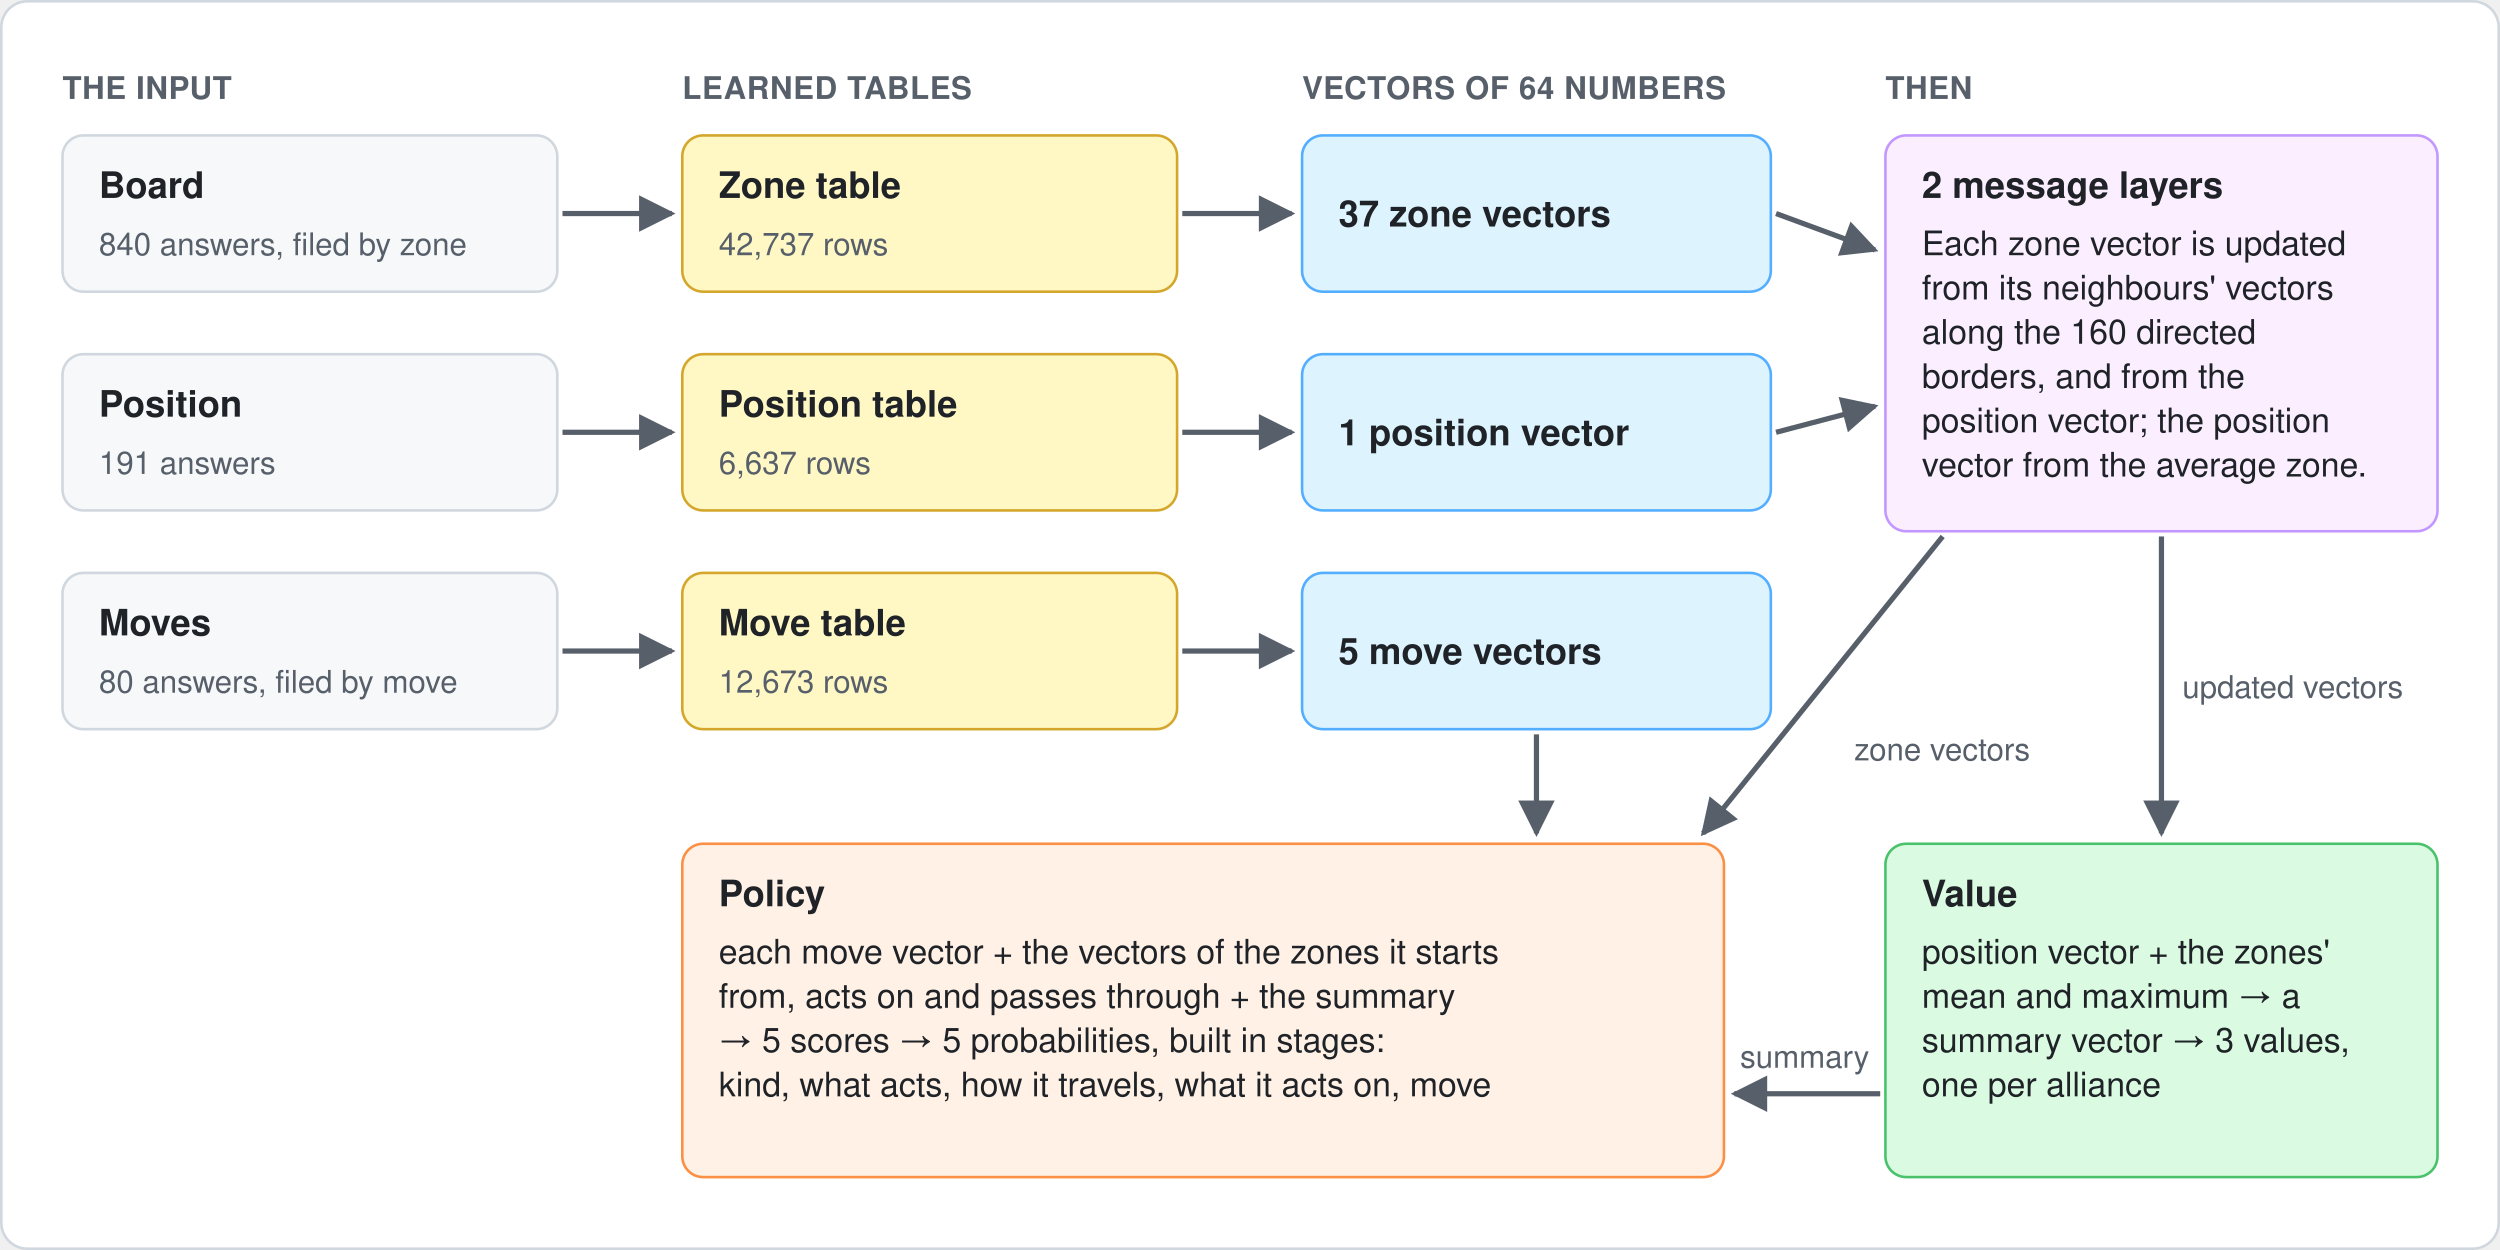
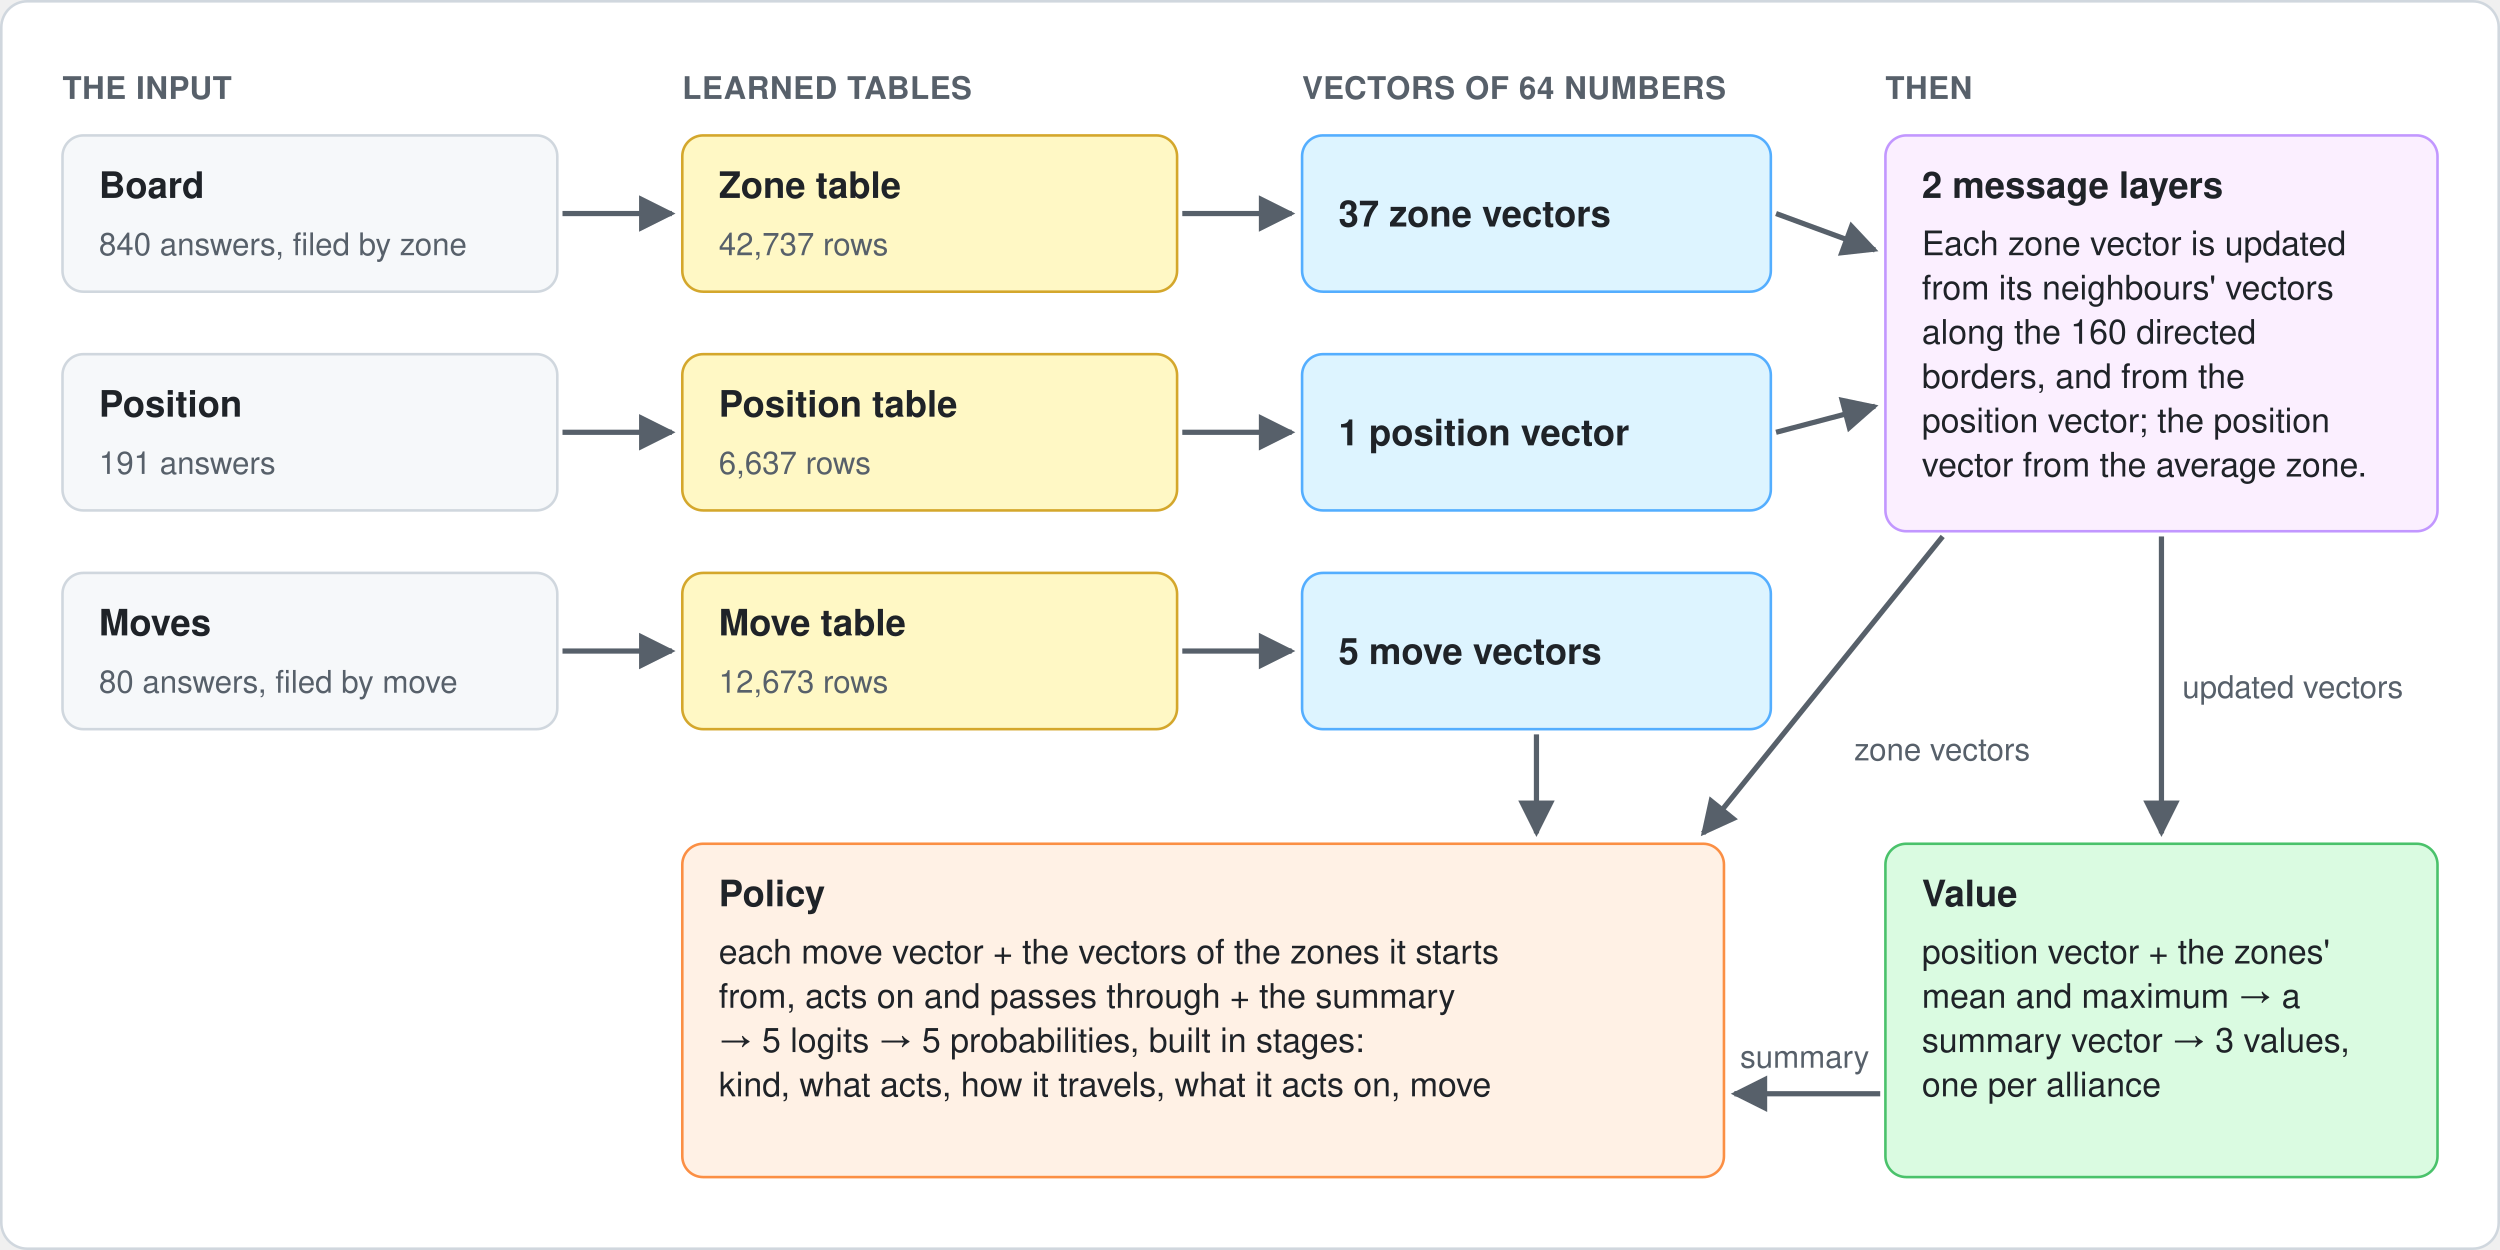
<svg xmlns="http://www.w3.org/2000/svg" width="960" height="480" viewBox="0 0 960 480" role="img" aria-labelledby="title desc">
  <defs>
    <marker id="arrow" viewBox="0 0 10 10" refX="9" refY="5" markerWidth="7" markerHeight="7" orient="auto-start-reverse">
      <path d="M 0 0 L 10 5 L 0 10 z" fill="#57606a" />
    </marker>
    <style>
      text { font-family: -apple-system, BlinkMacSystemFont, "Segoe UI", Helvetica, Arial, sans-serif; fill: #1f2328; }
      .col { font-size: 12px; fill: #57606a; font-weight: 600; letter-spacing: 0.02em; }
      .name { font-size: 14px; font-weight: 600; }
      .body { font-size: 13px; }
      .small { font-size: 12px; fill: #57606a; }
      .label { font-size: 12px; fill: #57606a; }
    </style>
  </defs>
  <rect x="0.5" y="0.5" width="959" height="479" rx="10" fill="#ffffff" stroke="#d0d7de" />
  <text class="col" x="24" y="38">THE INPUT</text>
  <text class="col" x="262" y="38">LEARNED TABLES</text>
  <text class="col" x="500" y="38">VECTORS OF 64 NUMBERS</text>
  <text class="col" x="724" y="38">THEN</text>
  <rect x="24" y="52" width="190" height="60" rx="8" fill="#f6f8fa" stroke="#d0d7de" />
  <text class="name" x="38" y="76">Board</text>
  <text class="small" x="38" y="98">840 answers, filed by zone</text>
  <rect x="262" y="52" width="190" height="60" rx="8" fill="#fff8c5" stroke="#d4a72c" />
  <text class="name" x="276" y="76">Zone table</text>
  <text class="small" x="276" y="98">42,737 rows</text>
  <rect x="500" y="52" width="180" height="60" rx="8" fill="#ddf4ff" stroke="#54aeff" />
  <text class="name" x="514" y="87">37 zone vectors</text>
  <rect x="24" y="136" width="190" height="60" rx="8" fill="#f6f8fa" stroke="#d0d7de" />
  <text class="name" x="38" y="160">Position</text>
  <text class="small" x="38" y="182">191 answers</text>
  <rect x="262" y="136" width="190" height="60" rx="8" fill="#fff8c5" stroke="#d4a72c" />
  <text class="name" x="276" y="160">Position table</text>
  <text class="small" x="276" y="182">6,637 rows</text>
  <rect x="500" y="136" width="180" height="60" rx="8" fill="#ddf4ff" stroke="#54aeff" />
  <text class="name" x="514" y="171">1 position vector</text>
  <rect x="24" y="220" width="190" height="60" rx="8" fill="#f6f8fa" stroke="#d0d7de" />
  <text class="name" x="38" y="244">Moves</text>
  <text class="small" x="38" y="266">80 answers, filed by move</text>
  <rect x="262" y="220" width="190" height="60" rx="8" fill="#fff8c5" stroke="#d4a72c" />
  <text class="name" x="276" y="244">Move table</text>
  <text class="small" x="276" y="266">12,673 rows</text>
  <rect x="500" y="220" width="180" height="60" rx="8" fill="#ddf4ff" stroke="#54aeff" />
  <text class="name" x="514" y="255">5 move vectors</text>
  <line x1="216" y1="82" x2="258" y2="82" stroke="#57606a" stroke-width="2" marker-end="url(#arrow)" />
  <line x1="454" y1="82" x2="496" y2="82" stroke="#57606a" stroke-width="2" marker-end="url(#arrow)" />
  <line x1="216" y1="166" x2="258" y2="166" stroke="#57606a" stroke-width="2" marker-end="url(#arrow)" />
  <line x1="454" y1="166" x2="496" y2="166" stroke="#57606a" stroke-width="2" marker-end="url(#arrow)" />
  <line x1="216" y1="250" x2="258" y2="250" stroke="#57606a" stroke-width="2" marker-end="url(#arrow)" />
  <line x1="454" y1="250" x2="496" y2="250" stroke="#57606a" stroke-width="2" marker-end="url(#arrow)" />
  <rect x="724" y="52" width="212" height="152" rx="8" fill="#fbefff" stroke="#c297ff" />
  <text class="name" x="738" y="76">2 message layers</text>
  <text class="body" x="738" y="98">Each zone vector is updated</text>
  <text class="body" x="738" y="115">from its neighbours' vectors</text>
  <text class="body" x="738" y="132">along the 160 directed</text>
  <text class="body" x="738" y="149">borders, and from the</text>
  <text class="body" x="738" y="166">position vector; the position</text>
  <text class="body" x="738" y="183">vector from the average zone.</text>
  <line x1="682" y1="82" x2="720" y2="96" stroke="#57606a" stroke-width="2" marker-end="url(#arrow)" />
  <line x1="682" y1="166" x2="720" y2="156" stroke="#57606a" stroke-width="2" marker-end="url(#arrow)" />
  <rect x="724" y="324" width="212" height="128" rx="8" fill="#dafbe1" stroke="#4ac26b" />
  <text class="name" x="738" y="348">Value</text>
  <text class="body" x="738" y="370">position vector + the zones'</text>
  <text class="body" x="738" y="387">mean and maximum → a</text>
  <text class="body" x="738" y="404">summary vector → 3 values,</text>
  <text class="body" x="738" y="421">one per alliance</text>
  <line x1="830" y1="206" x2="830" y2="320" stroke="#57606a" stroke-width="2" marker-end="url(#arrow)" />
  <text class="label" x="838" y="268">updated vectors</text>
  <rect x="262" y="324" width="400" height="128" rx="8" fill="#fff1e5" stroke="#fb8f44" />
  <text class="name" x="276" y="348">Policy</text>
  <text class="body" x="276" y="370">each move vector + the vectors of the zones it starts</text>
  <text class="body" x="276" y="387">from, acts on and passes through + the summary</text>
-   <text class="body" x="276" y="404">→ 5 scores → 5 probabilities, built in stages:</text>
+   <text class="body" x="276" y="404">→ 5 logits → 5 probabilities, built in stages:</text>
  <text class="body" x="276" y="421">kind, what acts, how it travels, what it acts on, move</text>
  <line x1="590" y1="282" x2="590" y2="320" stroke="#57606a" stroke-width="2" marker-end="url(#arrow)" />
  <line x1="746" y1="206" x2="654" y2="320" stroke="#57606a" stroke-width="2" marker-end="url(#arrow)" />
  <text class="label" x="712" y="292">zone vectors</text>
  <line x1="722" y1="420" x2="666" y2="420" stroke="#57606a" stroke-width="2" marker-end="url(#arrow)" />
  <text class="label" x="693" y="410" text-anchor="middle">summary</text>
</svg>
